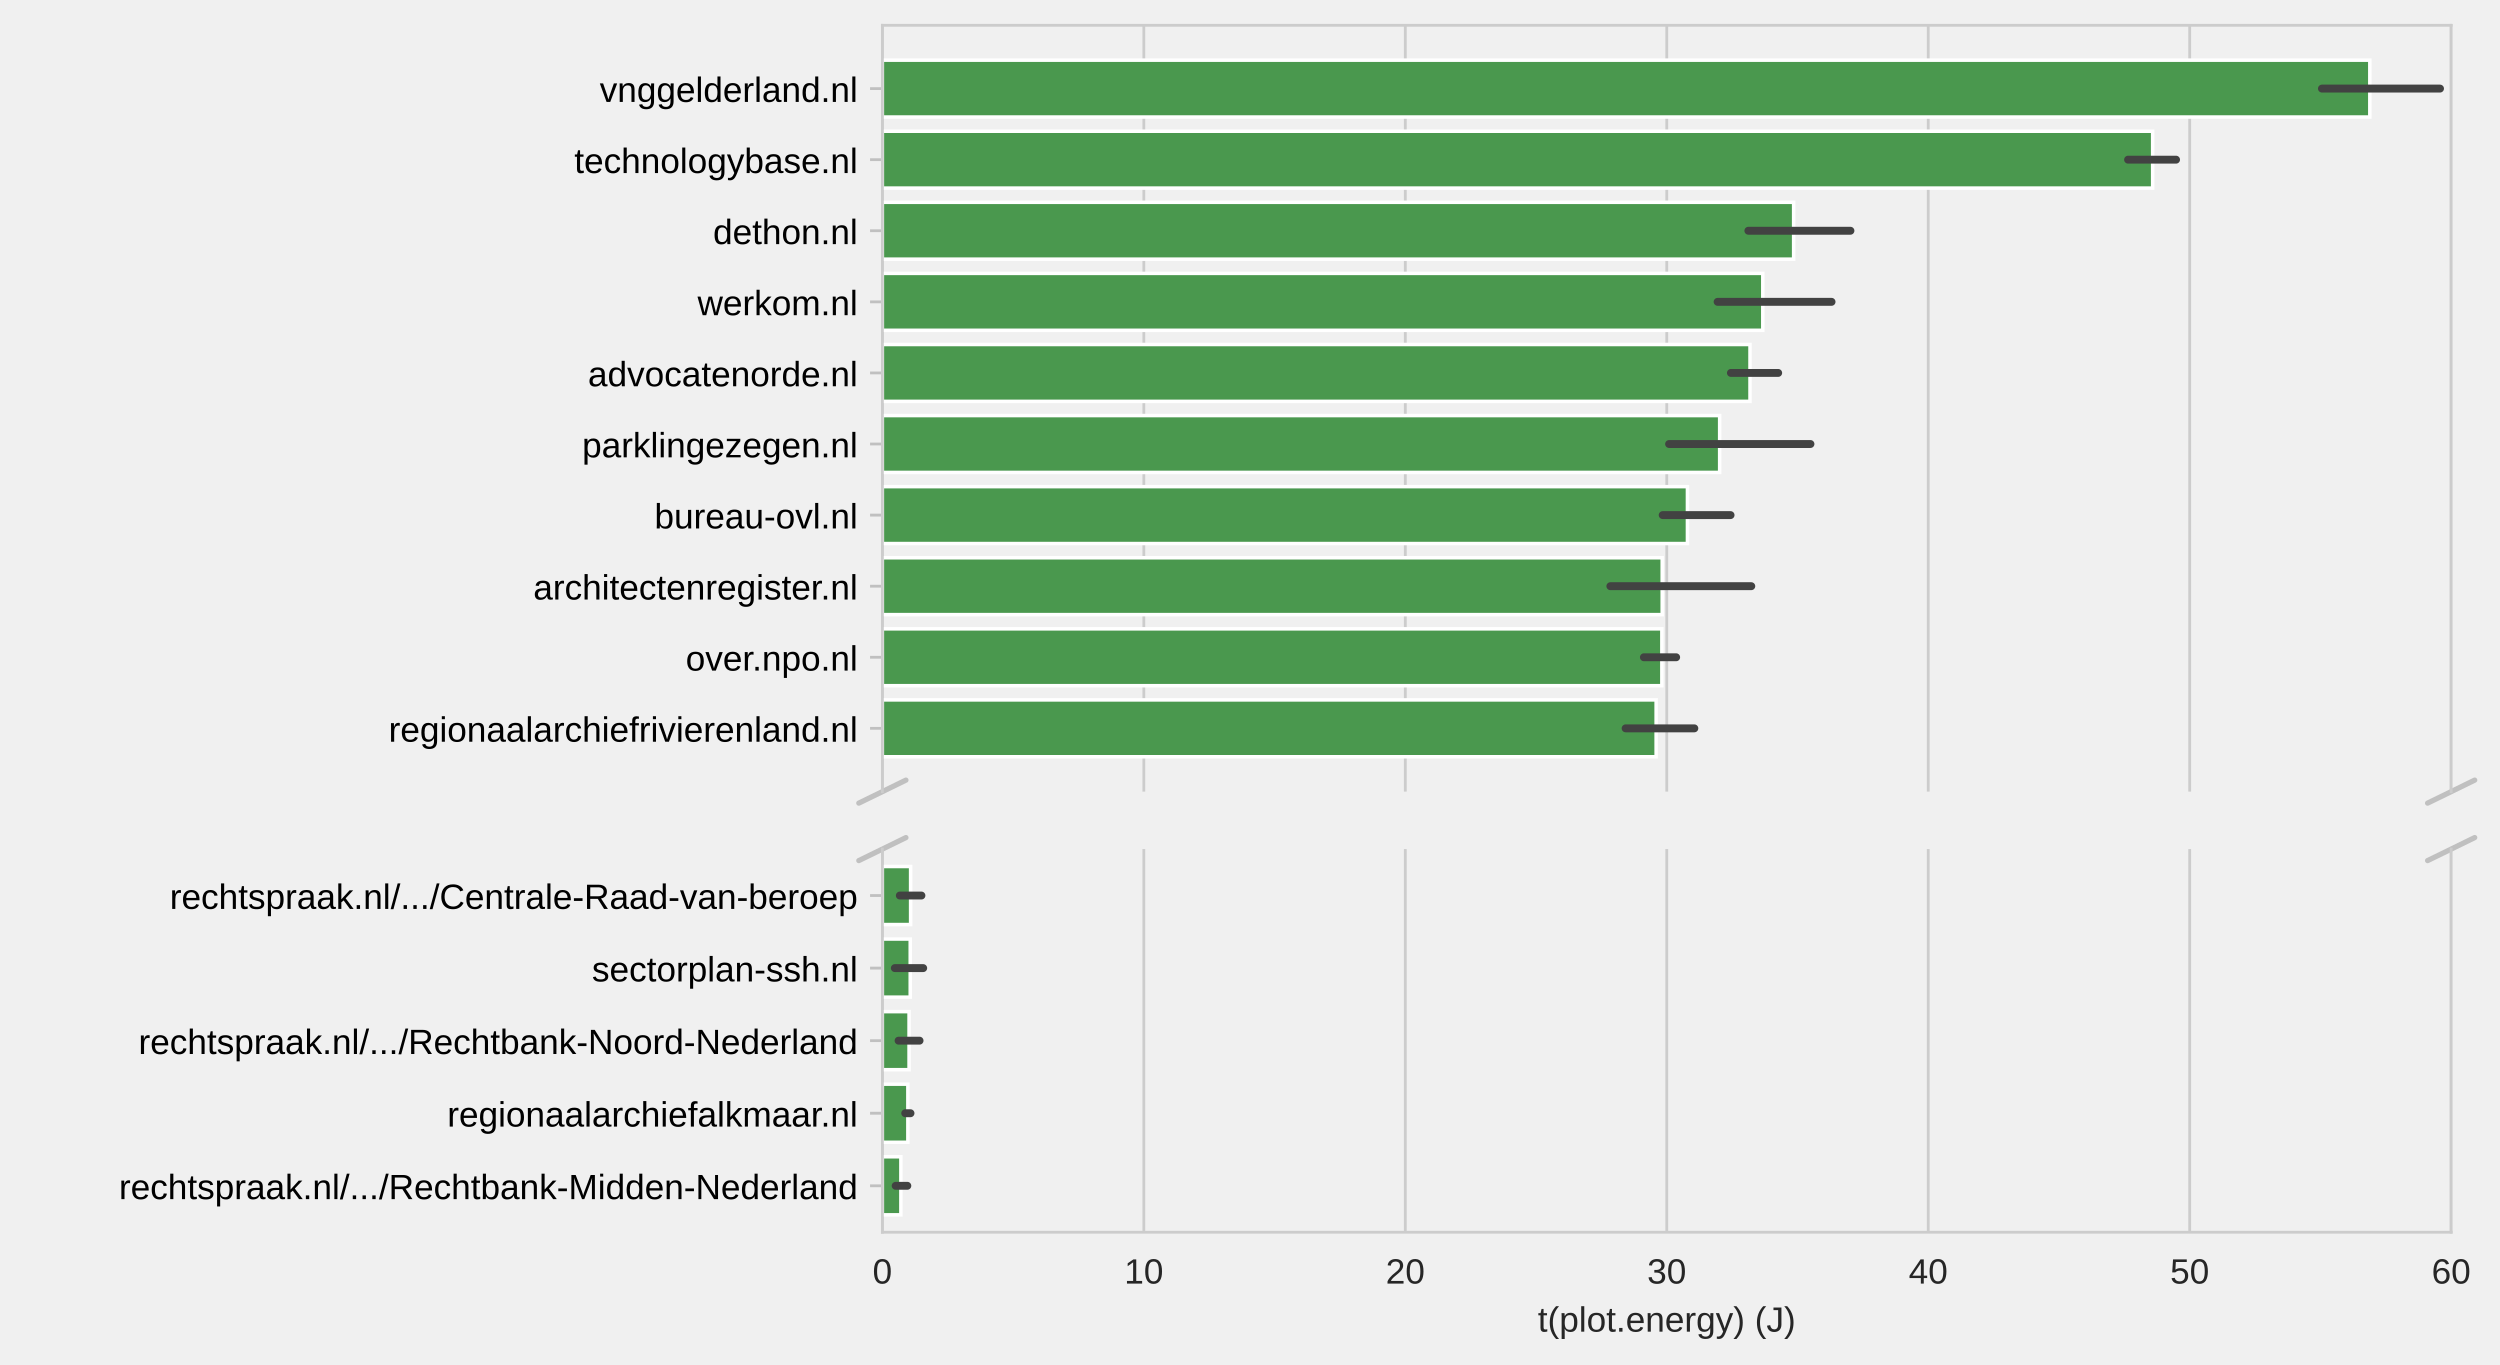
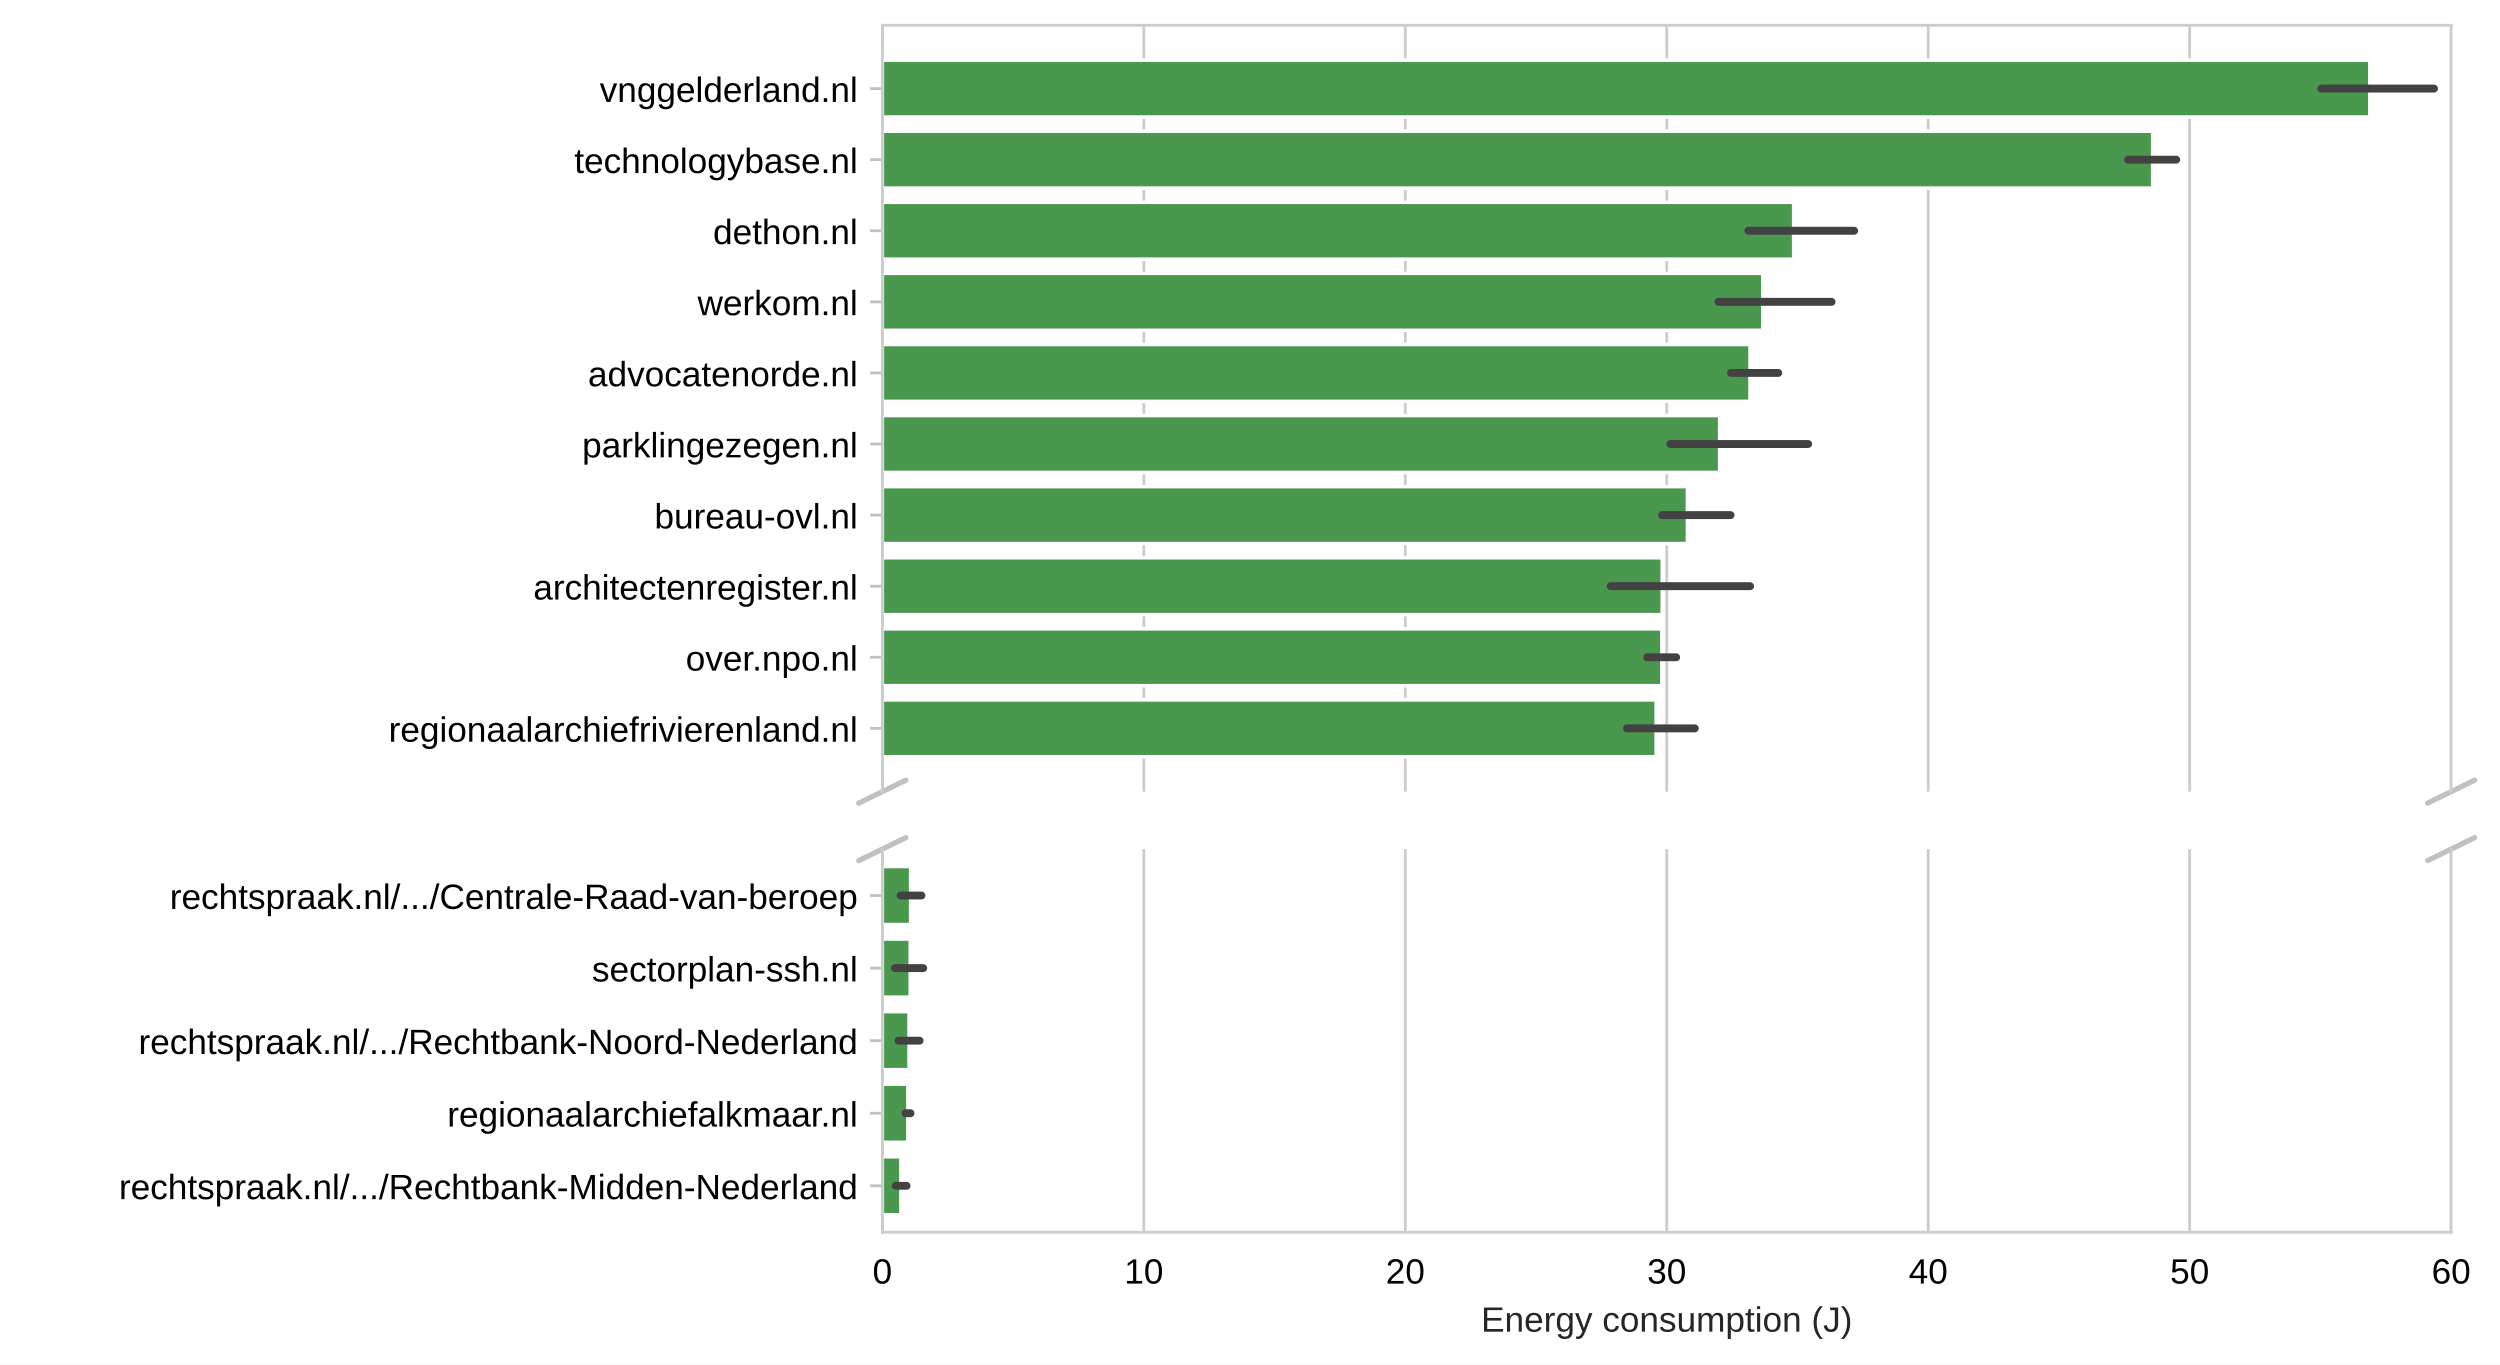
<svg xmlns="http://www.w3.org/2000/svg" xmlns:xlink="http://www.w3.org/1999/xlink" width="710.98pt" height="387.996pt" viewBox="0 0 710.98 387.996" version="1.1">
  <defs>
    <style type="text/css">*{stroke-linejoin: round; stroke-linecap: butt}</style>
  </defs>
  <g id="figure_1">
    <g id="patch_1">
-       <path d="M 0 387.996 L 710.98 387.996 L 710.98 0 L 0 0 L 0 387.996 z " style="fill: none" />
+       <path d="M 0 387.996  L 710.98 387.996  L 710.98 0  L 0 0  z " style="fill: #ffffff" />
    </g>
    <g id="axes_1">
      <g id="patch_2">
-         <path d="M 250.938 225.131 L 697.087 225.131 L 697.087 7.2 L 250.938 7.2 L 250.938 225.131 z " style="fill: none" />
+         <path d="M 250.938 225.131  L 697.087 225.131  L 697.087 7.2  L 250.938 7.2  z " style="fill: #ffffff" />
      </g>
      <g id="matplotlib.axis_1">
        <g id="xtick_1">
          <g id="line2d_1">
-             <path d="M 250.938 225.131 L 250.938 7.2 " clip-path="url(#pb7af9aa6e4)" style="fill: none; stroke: #cccccc; stroke-width: 0.8; stroke-linecap: round" />
+             <path d="M 250.938 225.131  L 250.938 7.2  " clip-path="url(#p0ba3f891e2)" style="fill: none; stroke: #cccccc; stroke-width: 0.8; stroke-linecap: round" />
          </g>
        </g>
        <g id="xtick_2">
          <g id="line2d_2">
-             <path d="M 325.296 225.131 L 325.296 7.2 " clip-path="url(#pb7af9aa6e4)" style="fill: none; stroke: #cccccc; stroke-width: 0.8; stroke-linecap: round" />
+             <path d="M 325.296 225.131  L 325.296 7.2  " clip-path="url(#p0ba3f891e2)" style="fill: none; stroke: #cccccc; stroke-width: 0.8; stroke-linecap: round" />
          </g>
        </g>
        <g id="xtick_3">
          <g id="line2d_3">
-             <path d="M 399.654 225.131 L 399.654 7.2 " clip-path="url(#pb7af9aa6e4)" style="fill: none; stroke: #cccccc; stroke-width: 0.8; stroke-linecap: round" />
+             <path d="M 399.654 225.131  L 399.654 7.2  " clip-path="url(#p0ba3f891e2)" style="fill: none; stroke: #cccccc; stroke-width: 0.8; stroke-linecap: round" />
          </g>
        </g>
        <g id="xtick_4">
          <g id="line2d_4">
-             <path d="M 474.012 225.131 L 474.012 7.2 " clip-path="url(#pb7af9aa6e4)" style="fill: none; stroke: #cccccc; stroke-width: 0.8; stroke-linecap: round" />
+             <path d="M 474.012 225.131  L 474.012 7.2  " clip-path="url(#p0ba3f891e2)" style="fill: none; stroke: #cccccc; stroke-width: 0.8; stroke-linecap: round" />
          </g>
        </g>
        <g id="xtick_5">
          <g id="line2d_5">
-             <path d="M 548.371 225.131 L 548.371 7.2 " clip-path="url(#pb7af9aa6e4)" style="fill: none; stroke: #cccccc; stroke-width: 0.8; stroke-linecap: round" />
+             <path d="M 548.371 225.131  L 548.371 7.2  " clip-path="url(#p0ba3f891e2)" style="fill: none; stroke: #cccccc; stroke-width: 0.8; stroke-linecap: round" />
          </g>
        </g>
        <g id="xtick_6">
          <g id="line2d_6">
-             <path d="M 622.729 225.131 L 622.729 7.2 " clip-path="url(#pb7af9aa6e4)" style="fill: none; stroke: #cccccc; stroke-width: 0.8; stroke-linecap: round" />
+             <path d="M 622.729 225.131  L 622.729 7.2  " clip-path="url(#p0ba3f891e2)" style="fill: none; stroke: #cccccc; stroke-width: 0.8; stroke-linecap: round" />
          </g>
        </g>
        <g id="xtick_7">
          <g id="line2d_7">
-             <path d="M 697.087 225.131 L 697.087 7.2 " clip-path="url(#pb7af9aa6e4)" style="fill: none; stroke: #cccccc; stroke-width: 0.8; stroke-linecap: round" />
+             <path d="M 697.087 225.131  L 697.087 7.2  " clip-path="url(#p0ba3f891e2)" style="fill: none; stroke: #cccccc; stroke-width: 0.8; stroke-linecap: round" />
          </g>
        </g>
      </g>
      <g id="matplotlib.axis_2">
        <g id="ytick_1">
          <g id="line2d_8">
            <defs>
-               <path id="m2948637403" d="M 0 0 L -3.5 0 " style="stroke: #c0c0c0; stroke-width: 0.8" />
+               <path id="m0da2790724" d="M 0 0  L -3.5 0  " style="stroke: #c0c0c0; stroke-width: 0.8" />
            </defs>
            <g>
-               <use xlink:href="#m2948637403" x="250.938" y="25.192" style="fill: #c0c0c0; stroke: #c0c0c0; stroke-width: 0.8" />
+               <use xlink:href="#m0da2790724" x="250.938" y="25.192" style="fill: #c0c0c0; stroke: #c0c0c0; stroke-width: 0.8" />
            </g>
          </g>
          <g id="text_1">
            <text style="font-size: 10px; font-family: 'Arial', 'DejaVu Sans', 'Liberation Sans', 'Bitstream Vera Sans', sans-serif; text-anchor: end" x="243.938" y="28.992" transform="rotate(-0 243.9375 28.99164)">vnggelderland.nl</text>
          </g>
        </g>
        <g id="ytick_2">
          <g id="line2d_9">
            <g>
-               <use xlink:href="#m2948637403" x="250.938" y="45.409" style="fill: #c0c0c0; stroke: #c0c0c0; stroke-width: 0.8" />
+               <use xlink:href="#m0da2790724" x="250.938" y="45.409" style="fill: #c0c0c0; stroke: #c0c0c0; stroke-width: 0.8" />
            </g>
          </g>
          <g id="text_2">
            <text style="font-size: 10px; font-family: 'Arial', 'DejaVu Sans', 'Liberation Sans', 'Bitstream Vera Sans', sans-serif; text-anchor: end" x="243.938" y="49.208" transform="rotate(-0 243.9375 49.20784)">technologybase.nl</text>
          </g>
        </g>
        <g id="ytick_3">
          <g id="line2d_10">
            <g>
-               <use xlink:href="#m2948637403" x="250.938" y="65.625" style="fill: #c0c0c0; stroke: #c0c0c0; stroke-width: 0.8" />
+               <use xlink:href="#m0da2790724" x="250.938" y="65.625" style="fill: #c0c0c0; stroke: #c0c0c0; stroke-width: 0.8" />
            </g>
          </g>
          <g id="text_3">
            <text style="font-size: 10px; font-family: 'Arial', 'DejaVu Sans', 'Liberation Sans', 'Bitstream Vera Sans', sans-serif; text-anchor: end" x="243.938" y="69.424" transform="rotate(-0 243.9375 69.42405)">dethon.nl</text>
          </g>
        </g>
        <g id="ytick_4">
          <g id="line2d_11">
            <g>
-               <use xlink:href="#m2948637403" x="250.938" y="85.841" style="fill: #c0c0c0; stroke: #c0c0c0; stroke-width: 0.8" />
+               <use xlink:href="#m0da2790724" x="250.938" y="85.841" style="fill: #c0c0c0; stroke: #c0c0c0; stroke-width: 0.8" />
            </g>
          </g>
          <g id="text_4">
            <text style="font-size: 10px; font-family: 'Arial', 'DejaVu Sans', 'Liberation Sans', 'Bitstream Vera Sans', sans-serif; text-anchor: end" x="243.938" y="89.64" transform="rotate(-0 243.9375 89.64025)">werkom.nl</text>
          </g>
        </g>
        <g id="ytick_5">
          <g id="line2d_12">
            <g>
-               <use xlink:href="#m2948637403" x="250.938" y="106.057" style="fill: #c0c0c0; stroke: #c0c0c0; stroke-width: 0.8" />
+               <use xlink:href="#m0da2790724" x="250.938" y="106.057" style="fill: #c0c0c0; stroke: #c0c0c0; stroke-width: 0.8" />
            </g>
          </g>
          <g id="text_5">
            <text style="font-size: 10px; font-family: 'Arial', 'DejaVu Sans', 'Liberation Sans', 'Bitstream Vera Sans', sans-serif; text-anchor: end" x="243.938" y="109.856" transform="rotate(-0 243.9375 109.8565)">advocatenorde.nl</text>
          </g>
        </g>
        <g id="ytick_6">
          <g id="line2d_13">
            <g>
-               <use xlink:href="#m2948637403" x="250.938" y="126.273" style="fill: #c0c0c0; stroke: #c0c0c0; stroke-width: 0.8" />
+               <use xlink:href="#m0da2790724" x="250.938" y="126.273" style="fill: #c0c0c0; stroke: #c0c0c0; stroke-width: 0.8" />
            </g>
          </g>
          <g id="text_6">
            <text style="font-size: 10px; font-family: 'Arial', 'DejaVu Sans', 'Liberation Sans', 'Bitstream Vera Sans', sans-serif; text-anchor: end" x="243.938" y="130.073" transform="rotate(-0 243.9375 130.0727)">parklingezegen.nl</text>
          </g>
        </g>
        <g id="ytick_7">
          <g id="line2d_14">
            <g>
-               <use xlink:href="#m2948637403" x="250.938" y="146.49" style="fill: #c0c0c0; stroke: #c0c0c0; stroke-width: 0.8" />
+               <use xlink:href="#m0da2790724" x="250.938" y="146.49" style="fill: #c0c0c0; stroke: #c0c0c0; stroke-width: 0.8" />
            </g>
          </g>
          <g id="text_7">
            <text style="font-size: 10px; font-family: 'Arial', 'DejaVu Sans', 'Liberation Sans', 'Bitstream Vera Sans', sans-serif; text-anchor: end" x="243.938" y="150.289" transform="rotate(-0 243.9375 150.2889)">bureau-ovl.nl</text>
          </g>
        </g>
        <g id="ytick_8">
          <g id="line2d_15">
            <g>
-               <use xlink:href="#m2948637403" x="250.938" y="166.706" style="fill: #c0c0c0; stroke: #c0c0c0; stroke-width: 0.8" />
+               <use xlink:href="#m0da2790724" x="250.938" y="166.706" style="fill: #c0c0c0; stroke: #c0c0c0; stroke-width: 0.8" />
            </g>
          </g>
          <g id="text_8">
            <text style="font-size: 10px; font-family: 'Arial', 'DejaVu Sans', 'Liberation Sans', 'Bitstream Vera Sans', sans-serif; text-anchor: end" x="243.938" y="170.505" transform="rotate(-0 243.9375 170.5051)">architectenregister.nl</text>
          </g>
        </g>
        <g id="ytick_9">
          <g id="line2d_16">
            <g>
-               <use xlink:href="#m2948637403" x="250.938" y="186.922" style="fill: #c0c0c0; stroke: #c0c0c0; stroke-width: 0.8" />
+               <use xlink:href="#m0da2790724" x="250.938" y="186.922" style="fill: #c0c0c0; stroke: #c0c0c0; stroke-width: 0.8" />
            </g>
          </g>
          <g id="text_9">
            <text style="font-size: 10px; font-family: 'Arial', 'DejaVu Sans', 'Liberation Sans', 'Bitstream Vera Sans', sans-serif; text-anchor: end" x="243.938" y="190.721" transform="rotate(-0 243.9375 190.7213)">over.npo.nl</text>
          </g>
        </g>
        <g id="ytick_10">
          <g id="line2d_17">
            <g>
-               <use xlink:href="#m2948637403" x="250.938" y="207.138" style="fill: #c0c0c0; stroke: #c0c0c0; stroke-width: 0.8" />
+               <use xlink:href="#m0da2790724" x="250.938" y="207.138" style="fill: #c0c0c0; stroke: #c0c0c0; stroke-width: 0.8" />
            </g>
          </g>
          <g id="text_10">
            <text style="font-size: 10px; font-family: 'Arial', 'DejaVu Sans', 'Liberation Sans', 'Bitstream Vera Sans', sans-serif; text-anchor: end" x="243.938" y="210.937" transform="rotate(-0 243.9375 210.9375)">regionaalarchiefrivierenland.nl</text>
          </g>
        </g>
      </g>
      <g id="patch_3">
-         <path d="M 250.938 17.106 L 673.956 17.106 L 673.956 33.279 L 250.938 33.279 z " clip-path="url(#pb7af9aa6e4)" style="fill: #4a984e; stroke: #ffffff; stroke-linejoin: miter" />
+         <path d="M 250.938 17.106  L 673.956 17.106  L 673.956 33.279  L 250.938 33.279  z " clip-path="url(#p0ba3f891e2)" style="fill: #4a984e; stroke: #ffffff; stroke-linejoin: miter" />
      </g>
      <g id="patch_4">
-         <path d="M 250.938 37.322 L 612.2 37.322 L 612.2 53.495 L 250.938 53.495 z " clip-path="url(#pb7af9aa6e4)" style="fill: #4a984e; stroke: #ffffff; stroke-linejoin: miter" />
+         <path d="M 250.938 37.322  L 612.2 37.322  L 612.2 53.495  L 250.938 53.495  z " clip-path="url(#p0ba3f891e2)" style="fill: #4a984e; stroke: #ffffff; stroke-linejoin: miter" />
      </g>
      <g id="patch_5">
-         <path d="M 250.938 57.538 L 510.097 57.538 L 510.097 73.711 L 250.938 73.711 z " clip-path="url(#pb7af9aa6e4)" style="fill: #4a984e; stroke: #ffffff; stroke-linejoin: miter" />
+         <path d="M 250.938 57.538  L 510.097 57.538  L 510.097 73.711  L 250.938 73.711  z " clip-path="url(#p0ba3f891e2)" style="fill: #4a984e; stroke: #ffffff; stroke-linejoin: miter" />
      </g>
      <g id="patch_6">
-         <path d="M 250.938 77.755 L 501.323 77.755 L 501.323 93.928 L 250.938 93.928 z " clip-path="url(#pb7af9aa6e4)" style="fill: #4a984e; stroke: #ffffff; stroke-linejoin: miter" />
+         <path d="M 250.938 77.755  L 501.323 77.755  L 501.323 93.928  L 250.938 93.928  z " clip-path="url(#p0ba3f891e2)" style="fill: #4a984e; stroke: #ffffff; stroke-linejoin: miter" />
      </g>
      <g id="patch_7">
-         <path d="M 250.938 97.971 L 497.688 97.971 L 497.688 114.144 L 250.938 114.144 z " clip-path="url(#pb7af9aa6e4)" style="fill: #4a984e; stroke: #ffffff; stroke-linejoin: miter" />
+         <path d="M 250.938 97.971  L 497.688 97.971  L 497.688 114.144  L 250.938 114.144  z " clip-path="url(#p0ba3f891e2)" style="fill: #4a984e; stroke: #ffffff; stroke-linejoin: miter" />
      </g>
      <g id="patch_8">
-         <path d="M 250.938 118.187 L 489.058 118.187 L 489.058 134.36 L 250.938 134.36 z " clip-path="url(#pb7af9aa6e4)" style="fill: #4a984e; stroke: #ffffff; stroke-linejoin: miter" />
+         <path d="M 250.938 118.187  L 489.058 118.187  L 489.058 134.36  L 250.938 134.36  z " clip-path="url(#p0ba3f891e2)" style="fill: #4a984e; stroke: #ffffff; stroke-linejoin: miter" />
      </g>
      <g id="patch_9">
-         <path d="M 250.938 138.403 L 479.895 138.403 L 479.895 154.576 L 250.938 154.576 z " clip-path="url(#pb7af9aa6e4)" style="fill: #4a984e; stroke: #ffffff; stroke-linejoin: miter" />
+         <path d="M 250.938 138.403  L 479.895 138.403  L 479.895 154.576  L 250.938 154.576  z " clip-path="url(#p0ba3f891e2)" style="fill: #4a984e; stroke: #ffffff; stroke-linejoin: miter" />
      </g>
      <g id="patch_10">
-         <path d="M 250.938 158.619 L 472.714 158.619 L 472.714 174.792 L 250.938 174.792 z " clip-path="url(#pb7af9aa6e4)" style="fill: #4a984e; stroke: #ffffff; stroke-linejoin: miter" />
+         <path d="M 250.938 158.619  L 472.714 158.619  L 472.714 174.792  L 250.938 174.792  z " clip-path="url(#p0ba3f891e2)" style="fill: #4a984e; stroke: #ffffff; stroke-linejoin: miter" />
      </g>
      <g id="patch_11">
-         <path d="M 250.938 178.836 L 472.618 178.836 L 472.618 195.009 L 250.938 195.009 z " clip-path="url(#pb7af9aa6e4)" style="fill: #4a984e; stroke: #ffffff; stroke-linejoin: miter" />
+         <path d="M 250.938 178.836  L 472.618 178.836  L 472.618 195.009  L 250.938 195.009  z " clip-path="url(#p0ba3f891e2)" style="fill: #4a984e; stroke: #ffffff; stroke-linejoin: miter" />
      </g>
      <g id="patch_12">
-         <path d="M 250.938 199.052 L 470.992 199.052 L 470.992 215.225 L 250.938 215.225 z " clip-path="url(#pb7af9aa6e4)" style="fill: #4a984e; stroke: #ffffff; stroke-linejoin: miter" />
+         <path d="M 250.938 199.052  L 470.992 199.052  L 470.992 215.225  L 250.938 215.225  z " clip-path="url(#p0ba3f891e2)" style="fill: #4a984e; stroke: #ffffff; stroke-linejoin: miter" />
      </g>
      <g id="line2d_18">
-         <path d="M 660.34 25.192 L 693.92 25.192 " clip-path="url(#pb7af9aa6e4)" style="fill: none; stroke: #424242; stroke-width: 2.25; stroke-linecap: round" />
+         <path d="M 660.163 25.192  L 692.205 25.192  " clip-path="url(#p0ba3f891e2)" style="fill: none; stroke: #424242; stroke-width: 2.25; stroke-linecap: round" />
      </g>
      <g id="line2d_19">
-         <path d="M 605.206 45.409 L 618.851 45.409 " clip-path="url(#pb7af9aa6e4)" style="fill: none; stroke: #424242; stroke-width: 2.25; stroke-linecap: round" />
+         <path d="M 605.206 45.409  L 618.893 45.409  " clip-path="url(#p0ba3f891e2)" style="fill: none; stroke: #424242; stroke-width: 2.25; stroke-linecap: round" />
      </g>
      <g id="line2d_20">
-         <path d="M 497.221 65.625 L 526.25 65.625 " clip-path="url(#pb7af9aa6e4)" style="fill: none; stroke: #424242; stroke-width: 2.25; stroke-linecap: round" />
+         <path d="M 497.221 65.625  L 527.31 65.625  " clip-path="url(#p0ba3f891e2)" style="fill: none; stroke: #424242; stroke-width: 2.25; stroke-linecap: round" />
      </g>
      <g id="line2d_21">
-         <path d="M 488.473 85.841 L 520.877 85.841 " clip-path="url(#pb7af9aa6e4)" style="fill: none; stroke: #424242; stroke-width: 2.25; stroke-linecap: round" />
+         <path d="M 488.708 85.841  L 520.877 85.841  " clip-path="url(#p0ba3f891e2)" style="fill: none; stroke: #424242; stroke-width: 2.25; stroke-linecap: round" />
      </g>
      <g id="line2d_22">
-         <path d="M 492.256 106.057 L 505.7 106.057 " clip-path="url(#pb7af9aa6e4)" style="fill: none; stroke: #424242; stroke-width: 2.25; stroke-linecap: round" />
+         <path d="M 492.269 106.057  L 505.721 106.057  " clip-path="url(#p0ba3f891e2)" style="fill: none; stroke: #424242; stroke-width: 2.25; stroke-linecap: round" />
      </g>
      <g id="line2d_23">
-         <path d="M 474.676 126.273 L 514.879 126.273 " clip-path="url(#pb7af9aa6e4)" style="fill: none; stroke: #424242; stroke-width: 2.25; stroke-linecap: round" />
+         <path d="M 475.022 126.273  L 514.23 126.273  " clip-path="url(#p0ba3f891e2)" style="fill: none; stroke: #424242; stroke-width: 2.25; stroke-linecap: round" />
      </g>
      <g id="line2d_24">
-         <path d="M 472.852 146.49 L 492.157 146.49 " clip-path="url(#pb7af9aa6e4)" style="fill: none; stroke: #424242; stroke-width: 2.25; stroke-linecap: round" />
+         <path d="M 472.703 146.49  L 492.157 146.49  " clip-path="url(#p0ba3f891e2)" style="fill: none; stroke: #424242; stroke-width: 2.25; stroke-linecap: round" />
      </g>
      <g id="line2d_25">
-         <path d="M 457.974 166.706 L 498.052 166.706 " clip-path="url(#pb7af9aa6e4)" style="fill: none; stroke: #424242; stroke-width: 2.25; stroke-linecap: round" />
+         <path d="M 458.067 166.706  L 497.709 166.706  " clip-path="url(#p0ba3f891e2)" style="fill: none; stroke: #424242; stroke-width: 2.25; stroke-linecap: round" />
      </g>
      <g id="line2d_26">
-         <path d="M 467.51 186.922 L 476.684 186.922 " clip-path="url(#pb7af9aa6e4)" style="fill: none; stroke: #424242; stroke-width: 2.25; stroke-linecap: round" />
+         <path d="M 468.454 186.922  L 476.684 186.922  " clip-path="url(#p0ba3f891e2)" style="fill: none; stroke: #424242; stroke-width: 2.25; stroke-linecap: round" />
      </g>
      <g id="line2d_27">
-         <path d="M 462.312 207.138 L 481.857 207.138 " clip-path="url(#pb7af9aa6e4)" style="fill: none; stroke: #424242; stroke-width: 2.25; stroke-linecap: round" />
+         <path d="M 462.695 207.138  L 481.978 207.138  " clip-path="url(#p0ba3f891e2)" style="fill: none; stroke: #424242; stroke-width: 2.25; stroke-linecap: round" />
      </g>
      <g id="line2d_28">
-         <path d="M 244.245 228.4 L 257.63 221.862 " style="fill: none; stroke: #c0c0c0; stroke-width: 1.5; stroke-linecap: round" />
+         <path d="M 244.245 228.4  L 257.63 221.862  " style="fill: none; stroke: #c0c0c0; stroke-width: 1.5; stroke-linecap: round" />
      </g>
      <g id="line2d_29">
-         <path d="M 690.395 228.4 L 703.78 221.862 " style="fill: none; stroke: #c0c0c0; stroke-width: 1.5; stroke-linecap: round" />
+         <path d="M 690.395 228.4  L 703.78 221.862  " style="fill: none; stroke: #c0c0c0; stroke-width: 1.5; stroke-linecap: round" />
      </g>
      <g id="patch_13">
-         <path d="M 250.938 225.131 L 250.938 7.2 " style="fill: none; stroke: #cccccc; stroke-width: 0.8; stroke-linejoin: miter; stroke-linecap: square" />
+         <path d="M 250.938 225.131  L 250.938 7.2  " style="fill: none; stroke: #cccccc; stroke-width: 0.8; stroke-linejoin: miter; stroke-linecap: square" />
      </g>
      <g id="patch_14">
-         <path d="M 697.087 225.131 L 697.087 7.2 " style="fill: none; stroke: #cccccc; stroke-width: 0.8; stroke-linejoin: miter; stroke-linecap: square" />
+         <path d="M 697.087 225.131  L 697.087 7.2  " style="fill: none; stroke: #cccccc; stroke-width: 0.8; stroke-linejoin: miter; stroke-linecap: square" />
      </g>
      <g id="patch_15">
-         <path d="M 250.938 7.2 L 697.087 7.2 " style="fill: none; stroke: #cccccc; stroke-width: 0.8; stroke-linejoin: miter; stroke-linecap: square" />
+         <path d="M 250.938 7.2  L 697.087 7.2  " style="fill: none; stroke: #cccccc; stroke-width: 0.8; stroke-linejoin: miter; stroke-linecap: square" />
      </g>
    </g>
    <g id="axes_2">
      <g id="patch_16">
-         <path d="M 250.938 350.44 L 697.087 350.44 L 697.087 241.475 L 250.938 241.475 L 250.938 350.44 z " style="fill: none" />
+         <path d="M 250.938 350.44  L 697.087 350.44  L 697.087 241.475  L 250.938 241.475  z " style="fill: #ffffff" />
      </g>
      <g id="matplotlib.axis_3">
        <g id="xtick_8">
          <g id="line2d_30">
-             <path d="M 250.938 350.44 L 250.938 241.475 " clip-path="url(#p70ff73f6ca)" style="fill: none; stroke: #cccccc; stroke-width: 0.8; stroke-linecap: round" />
+             <path d="M 250.938 350.44  L 250.938 241.475  " clip-path="url(#p14ebe1fa7b)" style="fill: none; stroke: #cccccc; stroke-width: 0.8; stroke-linecap: round" />
          </g>
          <g id="text_11">
-             <text style="font-size: 10px; font-family: 'Arial', 'DejaVu Sans', 'Liberation Sans', 'Bitstream Vera Sans', sans-serif; text-anchor: middle; fill: #262626" x="250.938" y="365.038" transform="rotate(-0 250.9375 365.0384)">0</text>
+             <text style="font-size: 10px; font-family: 'Arial', 'DejaVu Sans', 'Liberation Sans', 'Bitstream Vera Sans', sans-serif; text-anchor: middle" x="250.938" y="365.038" transform="rotate(-0 250.9375 365.0384)">0</text>
          </g>
        </g>
        <g id="xtick_9">
          <g id="line2d_31">
-             <path d="M 325.296 350.44 L 325.296 241.475 " clip-path="url(#p70ff73f6ca)" style="fill: none; stroke: #cccccc; stroke-width: 0.8; stroke-linecap: round" />
+             <path d="M 325.296 350.44  L 325.296 241.475  " clip-path="url(#p14ebe1fa7b)" style="fill: none; stroke: #cccccc; stroke-width: 0.8; stroke-linecap: round" />
          </g>
          <g id="text_12">
-             <text style="font-size: 10px; font-family: 'Arial', 'DejaVu Sans', 'Liberation Sans', 'Bitstream Vera Sans', sans-serif; text-anchor: middle; fill: #262626" x="325.296" y="365.038" transform="rotate(-0 325.2958 365.0384)">10</text>
+             <text style="font-size: 10px; font-family: 'Arial', 'DejaVu Sans', 'Liberation Sans', 'Bitstream Vera Sans', sans-serif; text-anchor: middle" x="325.296" y="365.038" transform="rotate(-0 325.2958 365.0384)">10</text>
          </g>
        </g>
        <g id="xtick_10">
          <g id="line2d_32">
-             <path d="M 399.654 350.44 L 399.654 241.475 " clip-path="url(#p70ff73f6ca)" style="fill: none; stroke: #cccccc; stroke-width: 0.8; stroke-linecap: round" />
+             <path d="M 399.654 350.44  L 399.654 241.475  " clip-path="url(#p14ebe1fa7b)" style="fill: none; stroke: #cccccc; stroke-width: 0.8; stroke-linecap: round" />
          </g>
          <g id="text_13">
-             <text style="font-size: 10px; font-family: 'Arial', 'DejaVu Sans', 'Liberation Sans', 'Bitstream Vera Sans', sans-serif; text-anchor: middle; fill: #262626" x="399.654" y="365.038" transform="rotate(-0 399.6542 365.0384)">20</text>
+             <text style="font-size: 10px; font-family: 'Arial', 'DejaVu Sans', 'Liberation Sans', 'Bitstream Vera Sans', sans-serif; text-anchor: middle" x="399.654" y="365.038" transform="rotate(-0 399.6542 365.0384)">20</text>
          </g>
        </g>
        <g id="xtick_11">
          <g id="line2d_33">
-             <path d="M 474.012 350.44 L 474.012 241.475 " clip-path="url(#p70ff73f6ca)" style="fill: none; stroke: #cccccc; stroke-width: 0.8; stroke-linecap: round" />
+             <path d="M 474.012 350.44  L 474.012 241.475  " clip-path="url(#p14ebe1fa7b)" style="fill: none; stroke: #cccccc; stroke-width: 0.8; stroke-linecap: round" />
          </g>
          <g id="text_14">
-             <text style="font-size: 10px; font-family: 'Arial', 'DejaVu Sans', 'Liberation Sans', 'Bitstream Vera Sans', sans-serif; text-anchor: middle; fill: #262626" x="474.012" y="365.038" transform="rotate(-0 474.0125 365.0384)">30</text>
+             <text style="font-size: 10px; font-family: 'Arial', 'DejaVu Sans', 'Liberation Sans', 'Bitstream Vera Sans', sans-serif; text-anchor: middle" x="474.012" y="365.038" transform="rotate(-0 474.0125 365.0384)">30</text>
          </g>
        </g>
        <g id="xtick_12">
          <g id="line2d_34">
-             <path d="M 548.371 350.44 L 548.371 241.475 " clip-path="url(#p70ff73f6ca)" style="fill: none; stroke: #cccccc; stroke-width: 0.8; stroke-linecap: round" />
+             <path d="M 548.371 350.44  L 548.371 241.475  " clip-path="url(#p14ebe1fa7b)" style="fill: none; stroke: #cccccc; stroke-width: 0.8; stroke-linecap: round" />
          </g>
          <g id="text_15">
-             <text style="font-size: 10px; font-family: 'Arial', 'DejaVu Sans', 'Liberation Sans', 'Bitstream Vera Sans', sans-serif; text-anchor: middle; fill: #262626" x="548.371" y="365.038" transform="rotate(-0 548.3708 365.0384)">40</text>
+             <text style="font-size: 10px; font-family: 'Arial', 'DejaVu Sans', 'Liberation Sans', 'Bitstream Vera Sans', sans-serif; text-anchor: middle" x="548.371" y="365.038" transform="rotate(-0 548.3708 365.0384)">40</text>
          </g>
        </g>
        <g id="xtick_13">
          <g id="line2d_35">
-             <path d="M 622.729 350.44 L 622.729 241.475 " clip-path="url(#p70ff73f6ca)" style="fill: none; stroke: #cccccc; stroke-width: 0.8; stroke-linecap: round" />
+             <path d="M 622.729 350.44  L 622.729 241.475  " clip-path="url(#p14ebe1fa7b)" style="fill: none; stroke: #cccccc; stroke-width: 0.8; stroke-linecap: round" />
          </g>
          <g id="text_16">
-             <text style="font-size: 10px; font-family: 'Arial', 'DejaVu Sans', 'Liberation Sans', 'Bitstream Vera Sans', sans-serif; text-anchor: middle; fill: #262626" x="622.729" y="365.038" transform="rotate(-0 622.7292 365.0384)">50</text>
+             <text style="font-size: 10px; font-family: 'Arial', 'DejaVu Sans', 'Liberation Sans', 'Bitstream Vera Sans', sans-serif; text-anchor: middle" x="622.729" y="365.038" transform="rotate(-0 622.7292 365.0384)">50</text>
          </g>
        </g>
        <g id="xtick_14">
          <g id="line2d_36">
-             <path d="M 697.087 350.44 L 697.087 241.475 " clip-path="url(#p70ff73f6ca)" style="fill: none; stroke: #cccccc; stroke-width: 0.8; stroke-linecap: round" />
+             <path d="M 697.087 350.44  L 697.087 241.475  " clip-path="url(#p14ebe1fa7b)" style="fill: none; stroke: #cccccc; stroke-width: 0.8; stroke-linecap: round" />
          </g>
          <g id="text_17">
-             <text style="font-size: 10px; font-family: 'Arial', 'DejaVu Sans', 'Liberation Sans', 'Bitstream Vera Sans', sans-serif; text-anchor: middle; fill: #262626" x="697.087" y="365.038" transform="rotate(-0 697.0875 365.0384)">60</text>
+             <text style="font-size: 10px; font-family: 'Arial', 'DejaVu Sans', 'Liberation Sans', 'Bitstream Vera Sans', sans-serif; text-anchor: middle" x="697.087" y="365.038" transform="rotate(-0 697.0875 365.0384)">60</text>
          </g>
        </g>
        <g id="text_18">
-           <text style="font-size: 10px; font-family: 'Arial', 'DejaVu Sans', 'Liberation Sans', 'Bitstream Vera Sans', sans-serif; text-anchor: middle; fill: #262626" x="474.012" y="378.717" transform="rotate(-0 474.0125 378.7166)">t(plot.energy) (J)</text>
+           <text style="font-size: 10px; font-family: 'Arial', 'DejaVu Sans', 'Liberation Sans', 'Bitstream Vera Sans', sans-serif; text-anchor: middle; fill: #262626" x="474.012" y="378.717" transform="rotate(-0 474.0125 378.7166)">Energy consumption (J)</text>
        </g>
      </g>
      <g id="matplotlib.axis_4">
        <g id="ytick_11">
          <g id="line2d_37">
            <g>
-               <use xlink:href="#m2948637403" x="250.938" y="254.683" style="fill: #c0c0c0; stroke: #c0c0c0; stroke-width: 0.8" />
+               <use xlink:href="#m0da2790724" x="250.938" y="254.683" style="fill: #c0c0c0; stroke: #c0c0c0; stroke-width: 0.8" />
            </g>
          </g>
          <g id="text_19">
            <text style="font-size: 10px; font-family: 'Arial', 'DejaVu Sans', 'Liberation Sans', 'Bitstream Vera Sans', sans-serif; text-anchor: end" x="243.938" y="258.482" transform="rotate(-0 243.9375 258.4818)">rechtspraak.nl/.../Centrale-Raad-van-beroep</text>
          </g>
        </g>
        <g id="ytick_12">
          <g id="line2d_38">
            <g>
-               <use xlink:href="#m2948637403" x="250.938" y="275.32" style="fill: #c0c0c0; stroke: #c0c0c0; stroke-width: 0.8" />
+               <use xlink:href="#m0da2790724" x="250.938" y="275.32" style="fill: #c0c0c0; stroke: #c0c0c0; stroke-width: 0.8" />
            </g>
          </g>
          <g id="text_20">
            <text style="font-size: 10px; font-family: 'Arial', 'DejaVu Sans', 'Liberation Sans', 'Bitstream Vera Sans', sans-serif; text-anchor: end" x="243.938" y="279.119" transform="rotate(-0 243.9375 279.1192)">sectorplan-ssh.nl</text>
          </g>
        </g>
        <g id="ytick_13">
          <g id="line2d_39">
            <g>
-               <use xlink:href="#m2948637403" x="250.938" y="295.957" style="fill: #c0c0c0; stroke: #c0c0c0; stroke-width: 0.8" />
+               <use xlink:href="#m0da2790724" x="250.938" y="295.957" style="fill: #c0c0c0; stroke: #c0c0c0; stroke-width: 0.8" />
            </g>
          </g>
          <g id="text_21">
            <text style="font-size: 10px; font-family: 'Arial', 'DejaVu Sans', 'Liberation Sans', 'Bitstream Vera Sans', sans-serif; text-anchor: end" x="243.938" y="299.757" transform="rotate(-0 243.9375 299.7566)">rechtspraak.nl/.../Rechtbank-Noord-Nederland</text>
          </g>
        </g>
        <g id="ytick_14">
          <g id="line2d_40">
            <g>
-               <use xlink:href="#m2948637403" x="250.938" y="316.595" style="fill: #c0c0c0; stroke: #c0c0c0; stroke-width: 0.8" />
+               <use xlink:href="#m0da2790724" x="250.938" y="316.595" style="fill: #c0c0c0; stroke: #c0c0c0; stroke-width: 0.8" />
            </g>
          </g>
          <g id="text_22">
            <text style="font-size: 10px; font-family: 'Arial', 'DejaVu Sans', 'Liberation Sans', 'Bitstream Vera Sans', sans-serif; text-anchor: end" x="243.938" y="320.394" transform="rotate(-0 243.9375 320.3939)">regionaalarchiefalkmaar.nl</text>
          </g>
        </g>
        <g id="ytick_15">
          <g id="line2d_41">
            <g>
-               <use xlink:href="#m2948637403" x="250.938" y="337.232" style="fill: #c0c0c0; stroke: #c0c0c0; stroke-width: 0.8" />
+               <use xlink:href="#m0da2790724" x="250.938" y="337.232" style="fill: #c0c0c0; stroke: #c0c0c0; stroke-width: 0.8" />
            </g>
          </g>
          <g id="text_23">
            <text style="font-size: 10px; font-family: 'Arial', 'DejaVu Sans', 'Liberation Sans', 'Bitstream Vera Sans', sans-serif; text-anchor: end" x="243.938" y="341.031" transform="rotate(-0 243.9375 341.0313)">rechtspraak.nl/.../Rechtbank-Midden-Nederland</text>
          </g>
        </g>
      </g>
      <g id="patch_17">
-         <path d="M 250.938 246.428 L 258.971 246.428 L 258.971 262.938 L 250.938 262.938 z " clip-path="url(#p70ff73f6ca)" style="fill: #4a984e; stroke: #ffffff; stroke-linejoin: miter" />
+         <path d="M 250.938 246.428  L 258.971 246.428  L 258.971 262.938  L 250.938 262.938  z " clip-path="url(#p14ebe1fa7b)" style="fill: #4a984e; stroke: #ffffff; stroke-linejoin: miter" />
      </g>
      <g id="patch_18">
-         <path d="M 250.938 267.065 L 258.859 267.065 L 258.859 283.575 L 250.938 283.575 z " clip-path="url(#p70ff73f6ca)" style="fill: #4a984e; stroke: #ffffff; stroke-linejoin: miter" />
+         <path d="M 250.938 267.065  L 258.859 267.065  L 258.859 283.575  L 250.938 283.575  z " clip-path="url(#p14ebe1fa7b)" style="fill: #4a984e; stroke: #ffffff; stroke-linejoin: miter" />
      </g>
      <g id="patch_19">
-         <path d="M 250.938 287.702 L 258.529 287.702 L 258.529 304.212 L 250.938 304.212 z " clip-path="url(#p70ff73f6ca)" style="fill: #4a984e; stroke: #ffffff; stroke-linejoin: miter" />
+         <path d="M 250.938 287.702  L 258.529 287.702  L 258.529 304.212  L 250.938 304.212  z " clip-path="url(#p14ebe1fa7b)" style="fill: #4a984e; stroke: #ffffff; stroke-linejoin: miter" />
      </g>
      <g id="patch_20">
-         <path d="M 250.938 308.34 L 258.188 308.34 L 258.188 324.85 L 250.938 324.85 z " clip-path="url(#p70ff73f6ca)" style="fill: #4a984e; stroke: #ffffff; stroke-linejoin: miter" />
+         <path d="M 250.938 308.34  L 258.188 308.34  L 258.188 324.85  L 250.938 324.85  z " clip-path="url(#p14ebe1fa7b)" style="fill: #4a984e; stroke: #ffffff; stroke-linejoin: miter" />
      </g>
      <g id="patch_21">
-         <path d="M 250.938 328.977 L 256.202 328.977 L 256.202 345.487 L 250.938 345.487 z " clip-path="url(#p70ff73f6ca)" style="fill: #4a984e; stroke: #ffffff; stroke-linejoin: miter" />
+         <path d="M 250.938 328.977  L 256.202 328.977  L 256.202 345.487  L 250.938 345.487  z " clip-path="url(#p14ebe1fa7b)" style="fill: #4a984e; stroke: #ffffff; stroke-linejoin: miter" />
      </g>
      <g id="line2d_42">
-         <path d="M 255.899 254.683 L 262.047 254.683 " clip-path="url(#p70ff73f6ca)" style="fill: none; stroke: #424242; stroke-width: 2.25; stroke-linecap: round" />
+         <path d="M 256.119 254.683  L 262.049 254.683  " clip-path="url(#p14ebe1fa7b)" style="fill: none; stroke: #424242; stroke-width: 2.25; stroke-linecap: round" />
      </g>
      <g id="line2d_43">
-         <path d="M 254.479 275.32 L 262.552 275.32 " clip-path="url(#p70ff73f6ca)" style="fill: none; stroke: #424242; stroke-width: 2.25; stroke-linecap: round" />
+         <path d="M 254.512 275.32  L 262.552 275.32  " clip-path="url(#p14ebe1fa7b)" style="fill: none; stroke: #424242; stroke-width: 2.25; stroke-linecap: round" />
      </g>
      <g id="line2d_44">
-         <path d="M 255.547 295.957 L 261.512 295.957 " clip-path="url(#p70ff73f6ca)" style="fill: none; stroke: #424242; stroke-width: 2.25; stroke-linecap: round" />
+         <path d="M 255.547 295.957  L 261.512 295.957  " clip-path="url(#p14ebe1fa7b)" style="fill: none; stroke: #424242; stroke-width: 2.25; stroke-linecap: round" />
      </g>
      <g id="line2d_45">
-         <path d="M 257.438 316.595 L 258.939 316.595 " clip-path="url(#p70ff73f6ca)" style="fill: none; stroke: #424242; stroke-width: 2.25; stroke-linecap: round" />
+         <path d="M 257.529 316.595  L 258.941 316.595  " clip-path="url(#p14ebe1fa7b)" style="fill: none; stroke: #424242; stroke-width: 2.25; stroke-linecap: round" />
      </g>
      <g id="line2d_46">
-         <path d="M 254.717 337.232 L 258.037 337.232 " clip-path="url(#p70ff73f6ca)" style="fill: none; stroke: #424242; stroke-width: 2.25; stroke-linecap: round" />
+         <path d="M 254.749 337.232  L 257.817 337.232  " clip-path="url(#p14ebe1fa7b)" style="fill: none; stroke: #424242; stroke-width: 2.25; stroke-linecap: round" />
      </g>
      <g id="line2d_47">
-         <path d="M 244.245 244.744 L 257.63 238.206 " style="fill: none; stroke: #c0c0c0; stroke-width: 1.5; stroke-linecap: round" />
+         <path d="M 244.245 244.744  L 257.63 238.206  " style="fill: none; stroke: #c0c0c0; stroke-width: 1.5; stroke-linecap: round" />
      </g>
      <g id="line2d_48">
-         <path d="M 690.395 244.744 L 703.78 238.206 " style="fill: none; stroke: #c0c0c0; stroke-width: 1.5; stroke-linecap: round" />
+         <path d="M 690.395 244.744  L 703.78 238.206  " style="fill: none; stroke: #c0c0c0; stroke-width: 1.5; stroke-linecap: round" />
      </g>
      <g id="patch_22">
-         <path d="M 250.938 350.44 L 250.938 241.475 " style="fill: none; stroke: #cccccc; stroke-width: 0.8; stroke-linejoin: miter; stroke-linecap: square" />
+         <path d="M 250.938 350.44  L 250.938 241.475  " style="fill: none; stroke: #cccccc; stroke-width: 0.8; stroke-linejoin: miter; stroke-linecap: square" />
      </g>
      <g id="patch_23">
-         <path d="M 697.087 350.44 L 697.087 241.475 " style="fill: none; stroke: #cccccc; stroke-width: 0.8; stroke-linejoin: miter; stroke-linecap: square" />
+         <path d="M 697.087 350.44  L 697.087 241.475  " style="fill: none; stroke: #cccccc; stroke-width: 0.8; stroke-linejoin: miter; stroke-linecap: square" />
      </g>
      <g id="patch_24">
-         <path d="M 250.938 350.44 L 697.087 350.44 " style="fill: none; stroke: #cccccc; stroke-width: 0.8; stroke-linejoin: miter; stroke-linecap: square" />
+         <path d="M 250.938 350.44  L 697.087 350.44  " style="fill: none; stroke: #cccccc; stroke-width: 0.8; stroke-linejoin: miter; stroke-linecap: square" />
      </g>
    </g>
  </g>
  <defs>
-     <clipPath id="pb7af9aa6e4">
+     <clipPath id="p0ba3f891e2">
      <rect x="250.938" y="7.2" width="446.15" height="217.931" />
    </clipPath>
-     <clipPath id="p70ff73f6ca">
+     <clipPath id="p14ebe1fa7b">
      <rect x="250.938" y="241.475" width="446.15" height="108.965" />
    </clipPath>
  </defs>
</svg>
